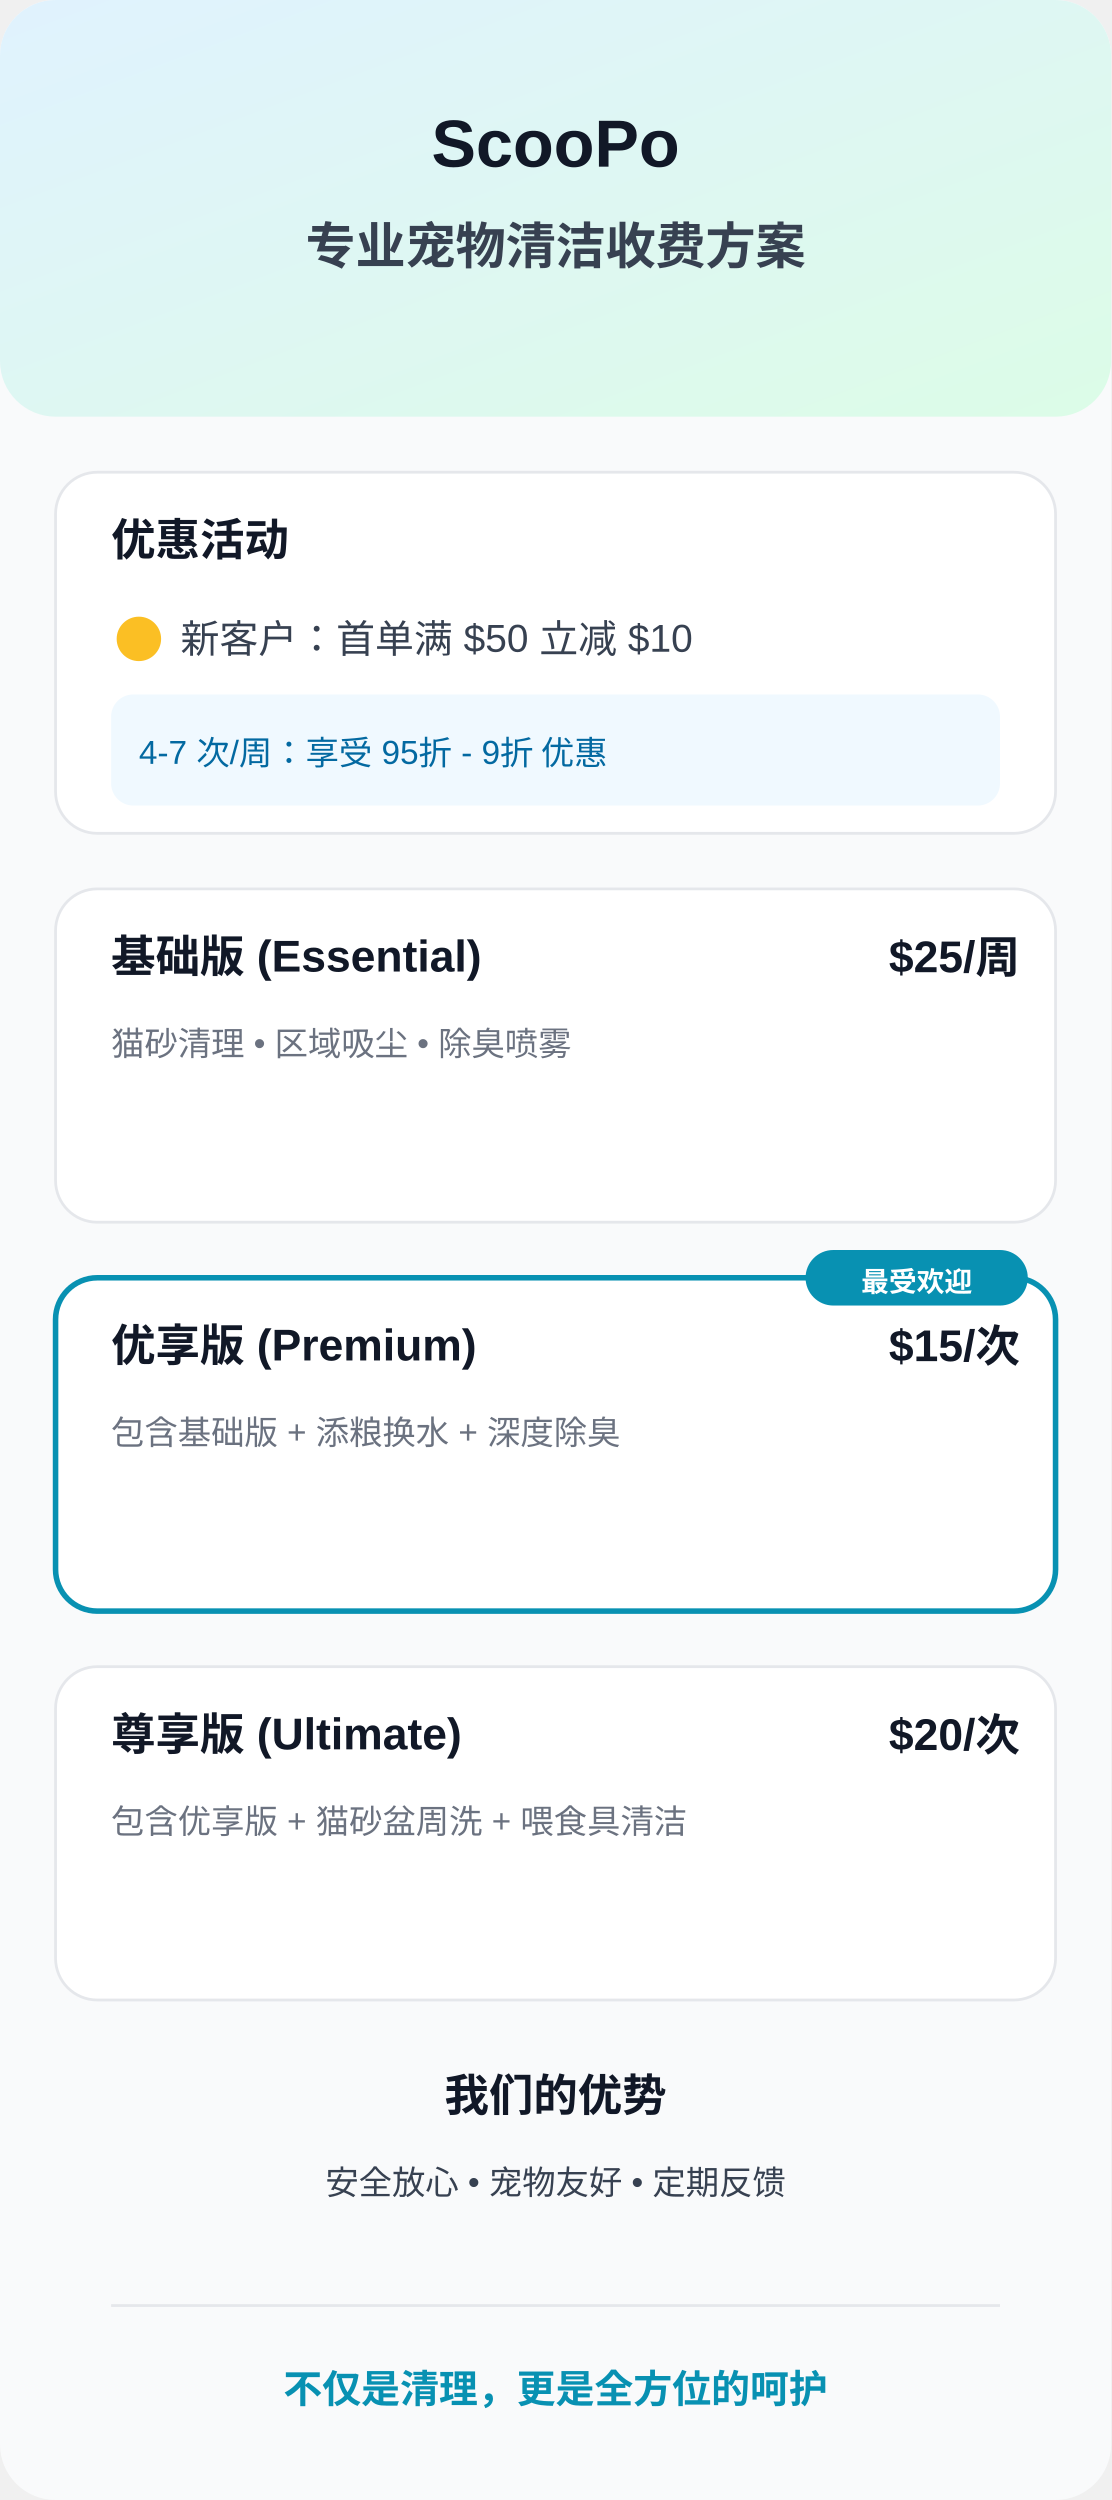
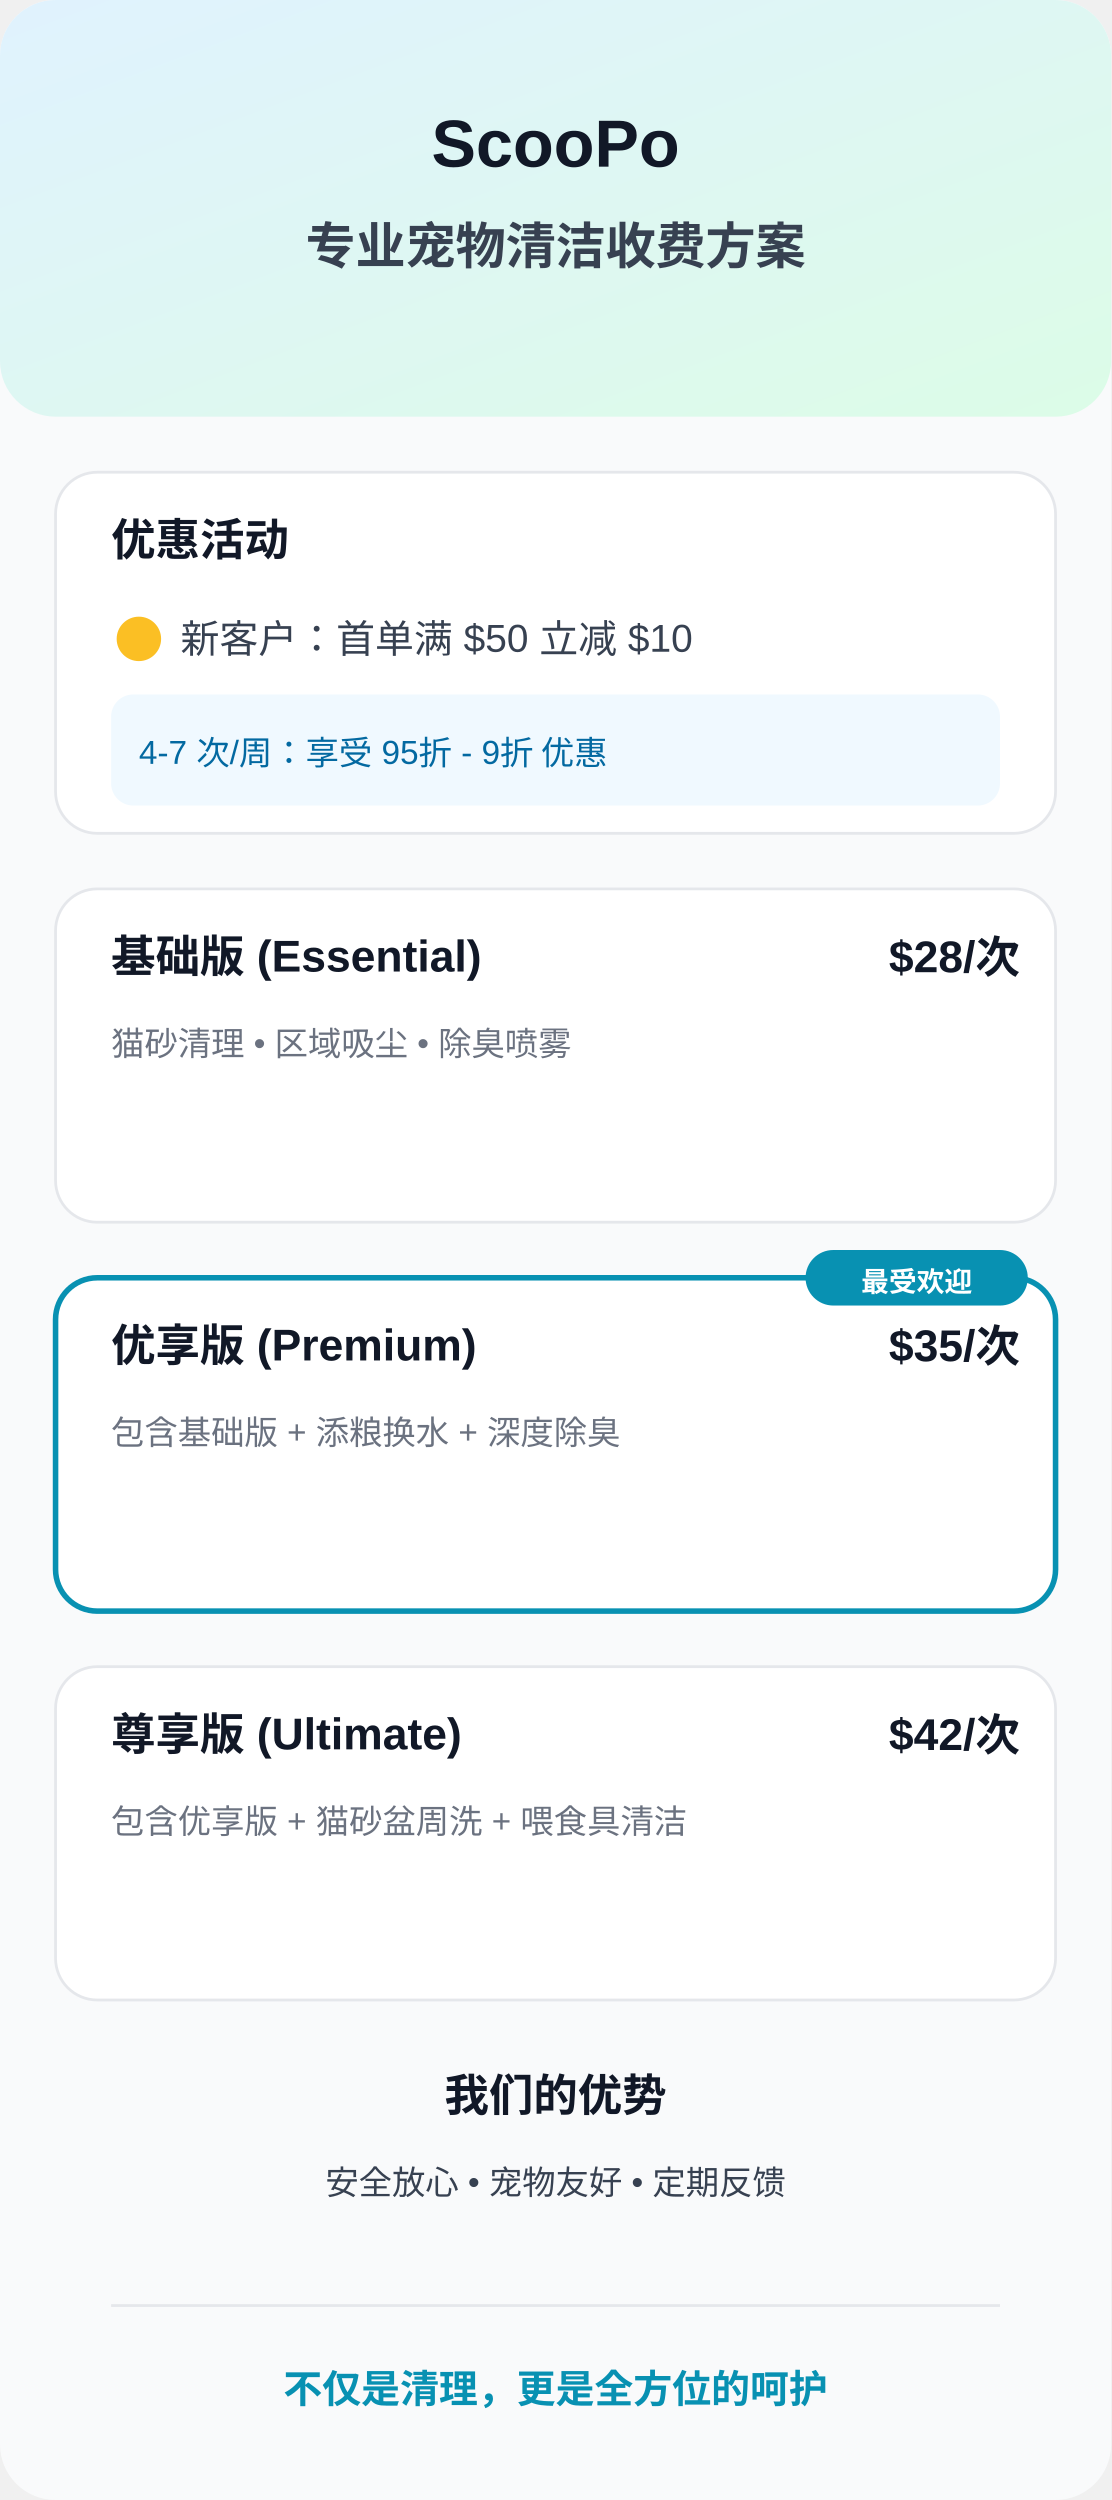
<svg xmlns="http://www.w3.org/2000/svg" width="400" height="900" viewBox="0 0 400 900" fill="none">
  <rect width="400" height="900" rx="20" fill="#F9FAFB" />
  <defs>
    <linearGradient id="grad1" x1="0%" y1="0%" x2="100%" y2="100%">
      <stop offset="0%" style="stop-color:#E0F2FE;stop-opacity:1" />
      <stop offset="100%" style="stop-color:#DCFCE7;stop-opacity:1" />
    </linearGradient>
  </defs>
  <rect width="400" height="150" fill="url(#grad1)" rx="20" />
  <text x="50%" y="60" text-anchor="middle" font-family="Arial, sans-serif" font-size="24" font-weight="bold" fill="#111827">ScooPo</text>
  <text x="50%" y="95" text-anchor="middle" font-family="Arial, sans-serif" font-size="18" font-weight="bold" fill="#374151">专业宠物清洁收费方案</text>
  <rect x="20" y="170" width="360" height="130" rx="15" fill="white" stroke="#E5E7EB" />
  <text x="40" y="200" font-family="Arial, sans-serif" font-size="16" font-weight="bold" fill="#111827">优惠活动</text>
  <circle cx="50" cy="230" r="8" fill="#FBBF24" />
  <text x="65" y="235" font-family="Arial, sans-serif" font-size="14" fill="#374151">新客户：首单满 $50 立减 $10</text>
  <rect x="40" y="250" width="320" height="40" rx="8" fill="#F0F9FF" />
  <text x="50" y="275" font-family="Arial, sans-serif" font-size="12" fill="#0369A1">4-7 次/周：享受 95折 - 9折 优惠</text>
  <rect x="20" y="320" width="360" height="120" rx="15" fill="white" stroke="#E5E7EB" />
  <text x="40" y="350" font-family="Arial, sans-serif" font-size="16" font-weight="bold" fill="#111827">基础版 (Essential)</text>
-   <text x="320" y="350" font-family="Arial, sans-serif" font-size="16" font-weight="bold" fill="#111827">$25/周</text>
+   <text x="320" y="350" font-family="Arial, sans-serif" font-size="16" font-weight="bold" fill="#111827">$28/次</text>
  <text x="40" y="380" font-family="Arial, sans-serif" font-size="12" fill="#6B7280">猫砂清理 • 区域吸尘 • 除臭喷雾</text>
  <rect x="20" y="460" width="360" height="120" rx="15" fill="white" stroke="#0891B2" stroke-width="2" />
  <rect x="290" y="450" width="80" height="20" rx="10" fill="#0891B2" />
  <text x="330" y="465" text-anchor="middle" font-family="Arial, sans-serif" font-size="10" font-weight="bold" fill="white">最受欢迎</text>
  <text x="40" y="490" font-family="Arial, sans-serif" font-size="16" font-weight="bold" fill="#111827">优享版 (Premium)</text>
-   <text x="320" y="490" font-family="Arial, sans-serif" font-size="16" font-weight="bold" fill="#111827">$15/次</text>
+   <text x="320" y="490" font-family="Arial, sans-serif" font-size="16" font-weight="bold" fill="#111827">$35/次</text>
  <text x="40" y="520" font-family="Arial, sans-serif" font-size="12" fill="#6B7280">包含基础版 + 添粮换水 + 深度除臭</text>
  <rect x="20" y="600" width="360" height="120" rx="15" fill="white" stroke="#E5E7EB" />
  <text x="40" y="630" font-family="Arial, sans-serif" font-size="16" font-weight="bold" fill="#111827">尊享版 (Ultimate)</text>
-   <text x="320" y="630" font-family="Arial, sans-serif" font-size="16" font-weight="bold" fill="#111827">$20/次</text>
+   <text x="320" y="630" font-family="Arial, sans-serif" font-size="16" font-weight="bold" fill="#111827">$42/次</text>
  <text x="40" y="660" font-family="Arial, sans-serif" font-size="12" fill="#6B7280">包含优享版 + 猫砂盆周洗 + 喂食具清洁</text>
  <text x="50%" y="760" text-anchor="middle" font-family="Arial, sans-serif" font-size="16" font-weight="bold" fill="#111827">我们的优势</text>
  <text x="50%" y="790" text-anchor="middle" font-family="Arial, sans-serif" font-size="12" fill="#374151">安全放心 • 宠物友好 • 定期反馈</text>
  <line x1="40" y1="830" x2="360" y2="830" stroke="#E5E7EB" stroke-width="1" />
  <text x="50%" y="865" text-anchor="middle" font-family="Arial, sans-serif" font-size="14" font-weight="bold" fill="#0891B2">不仅是清理，更是全方位的呵护</text>
</svg>
